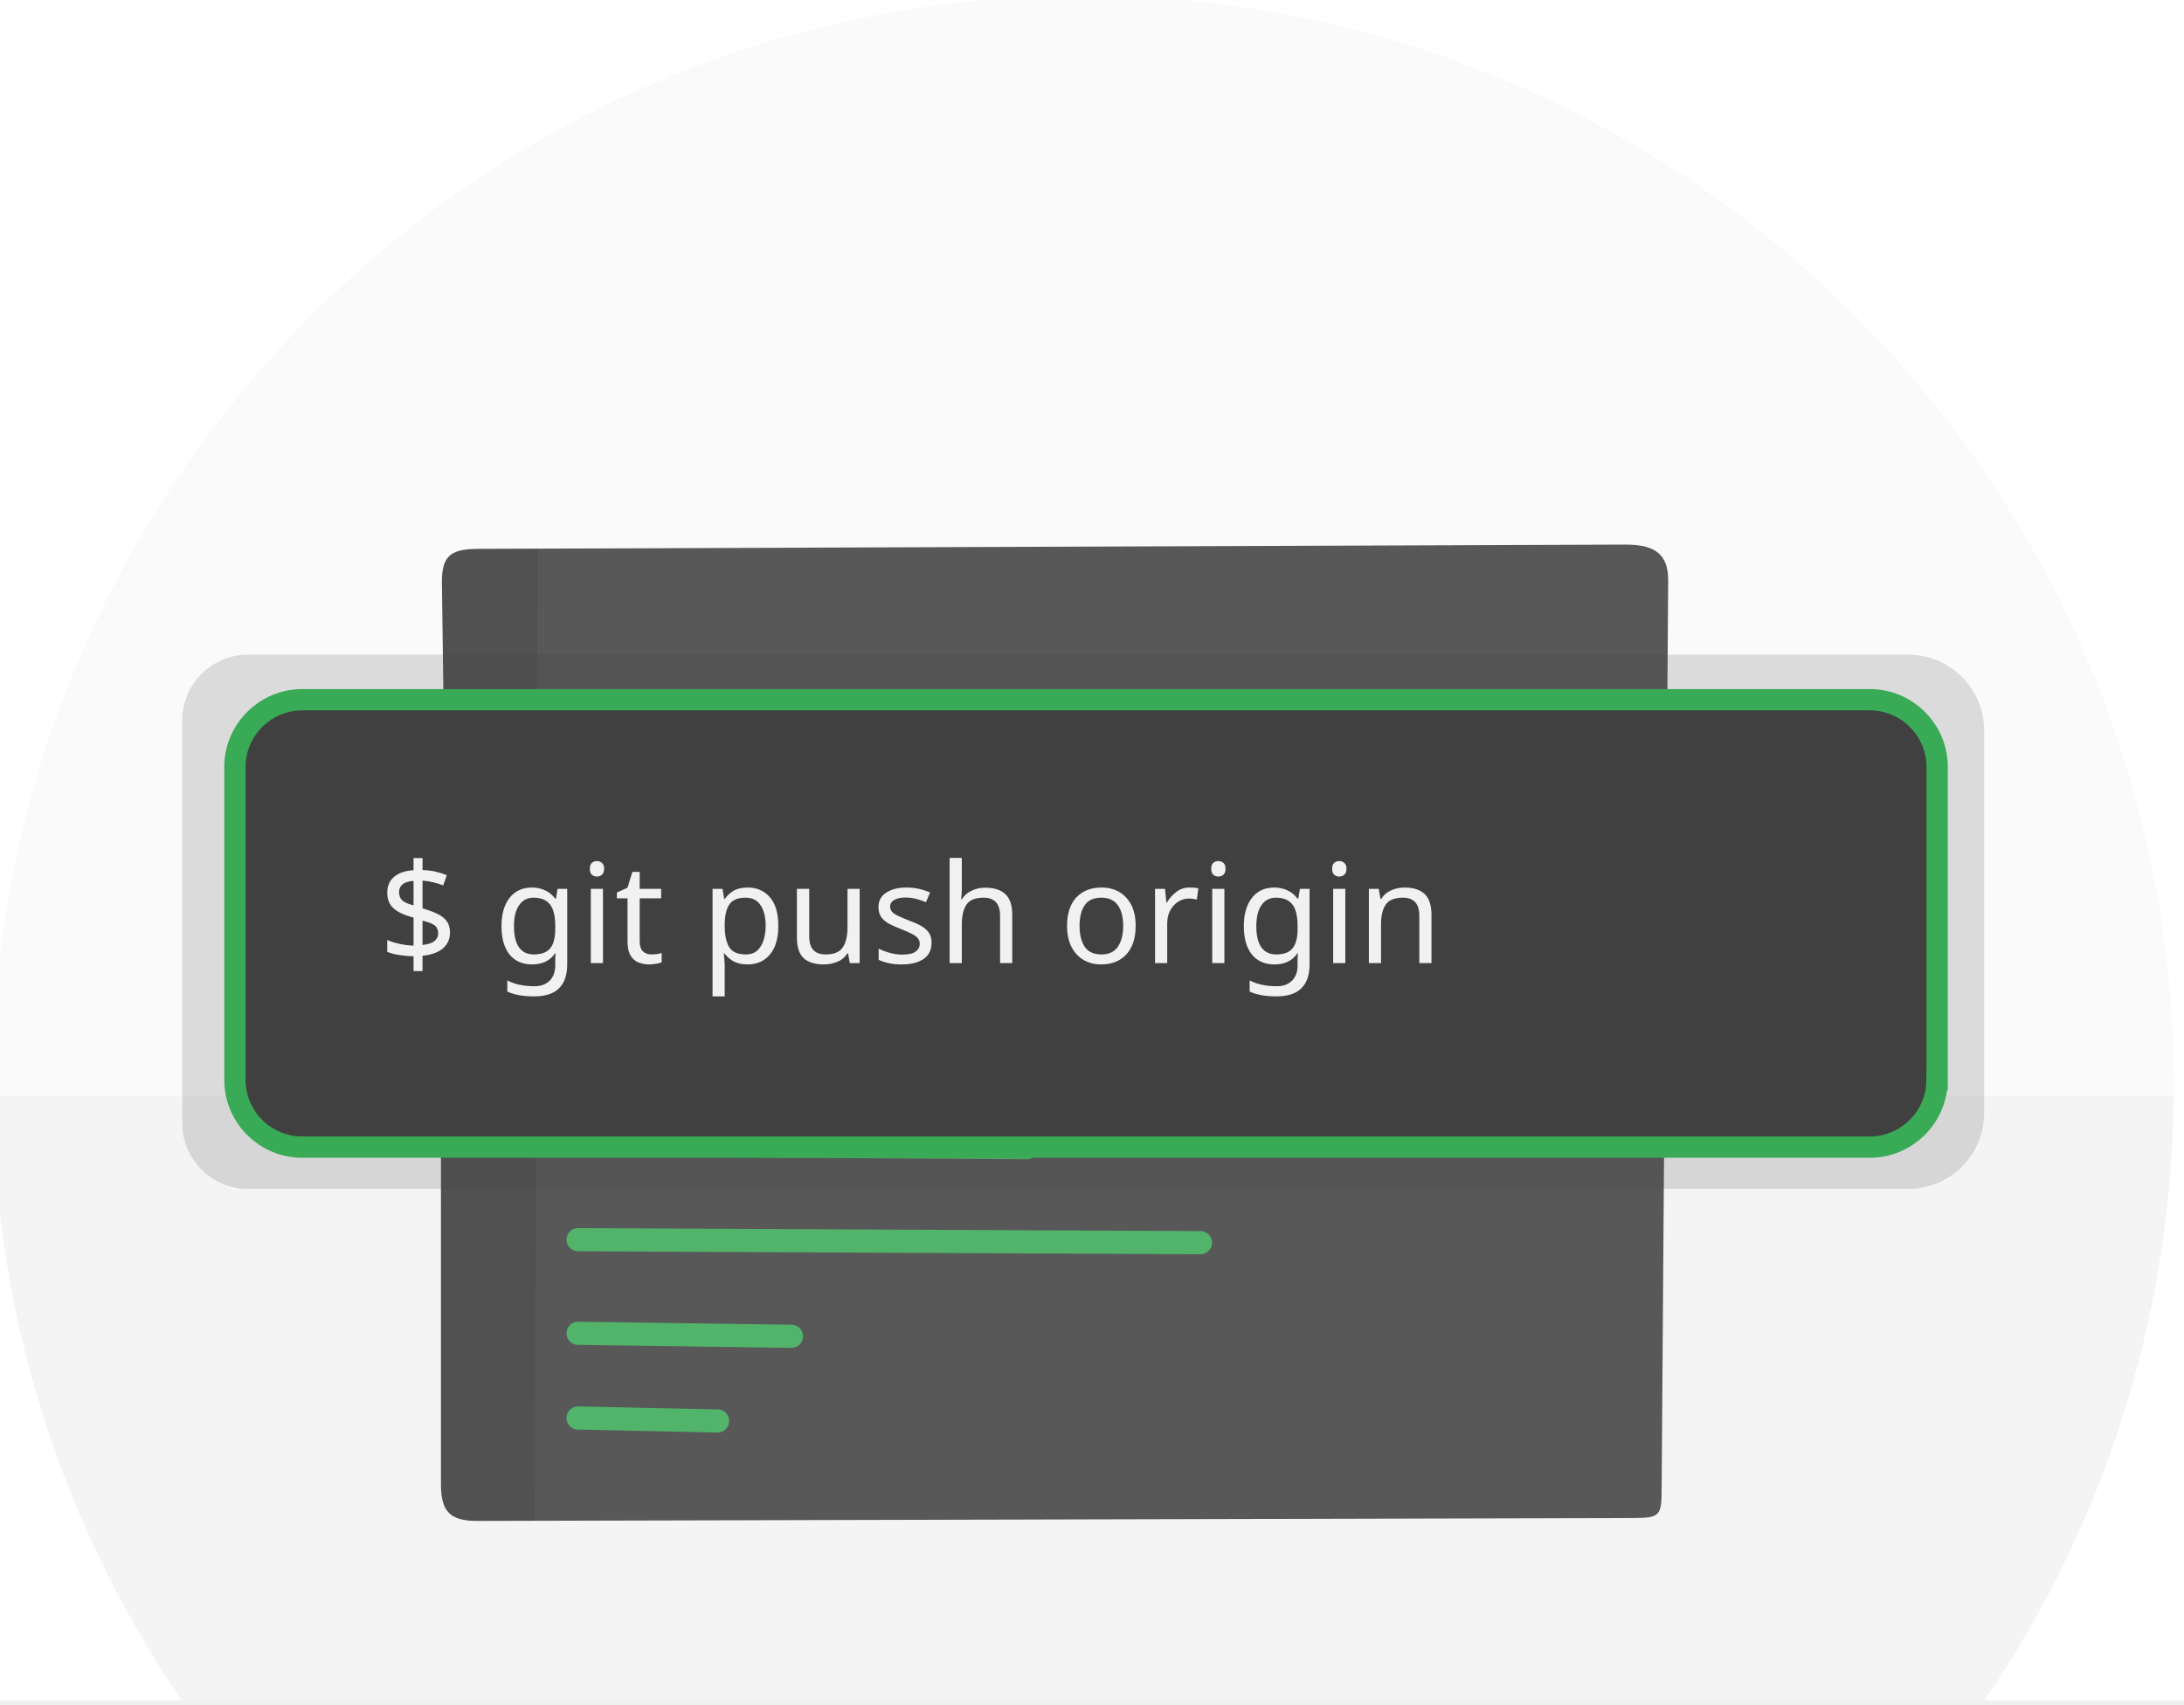
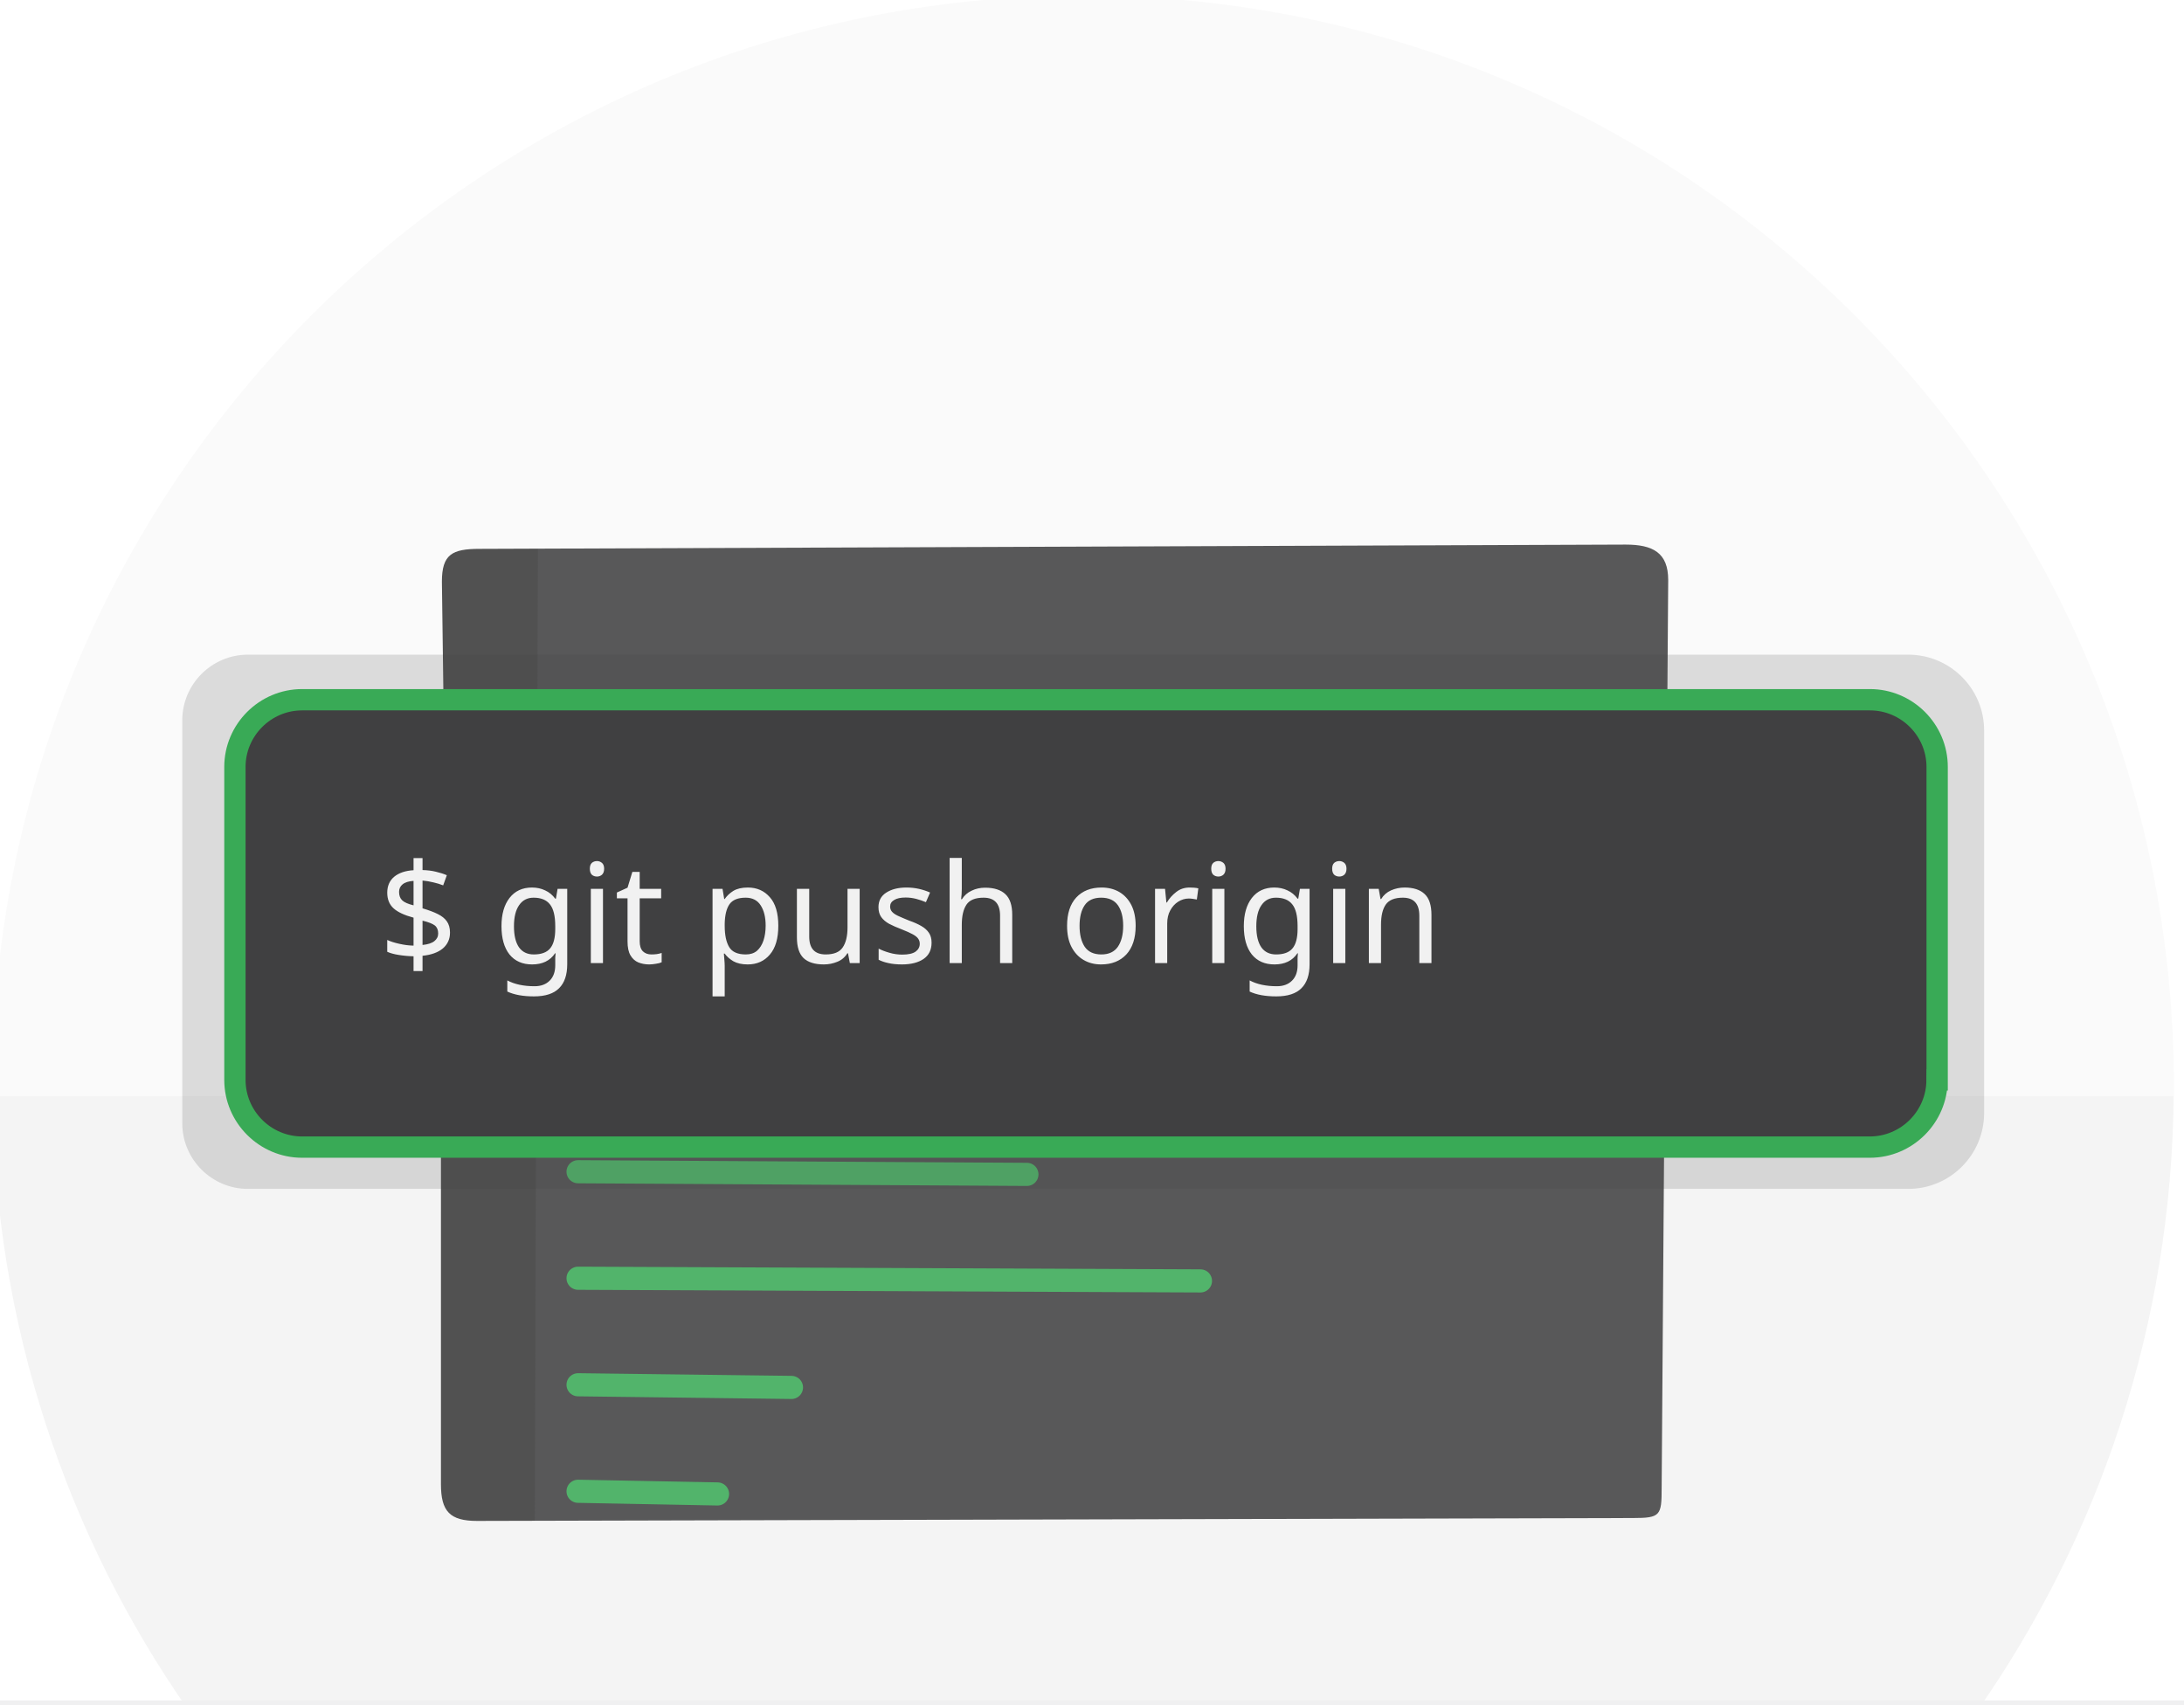
<svg xmlns="http://www.w3.org/2000/svg" version="1.1" x="0px" y="0px" viewBox="58 10 205 160" style="enable-background:new 0 0 330.55 186.41;">
  <defs>
    <style type="text/css">
      .st0{fill:#FAFAFA;}
      .st1{fill:#F4F4F4;}
      .st2{fill:none;stroke:#F0F0F1;stroke-width:2;stroke-miterlimit:10;}
      .st3{opacity:0.87;}
      .st4{fill:#404041;}
      .st5{fill:none;stroke:#F0F0F1;stroke-width:2;stroke-linecap:round;stroke-linejoin:round;stroke-miterlimit:10;}
      .st6{fill:none;stroke:#39AA56;stroke-width:2.173;stroke-linecap:round;stroke-linejoin:round;stroke-miterlimit:10;}
      .st7{fill:#383838;}
      .st8{fill:none;stroke:#F4F4F4;stroke-width:2;stroke-linecap:round;stroke-linejoin:round;stroke-miterlimit:10;}
      .st9{opacity:0.17;}
      .st10{fill:none;stroke:#39AA56;stroke-width:2;stroke-miterlimit:10;}
      .st11{fill:none;}
      .st12{fill:#F1F1F1;}
      .st13{font-family:'Cousine-Regular';}
      .st14{font-size:13px;}
    </style>
    <clipPath id="external-mask">
      <path d="M 213.97 149.72 C 213.97 152.28 213.848 152.511 211.288 152.511 L 102.786 152.783 C 100.226 152.783 99.389 151.889 99.389 149.329 L 99.391 89.687 C 99.391 87.127 99.686 80.109 99.686 80.109 L 99.479 64.604 C 99.479 62.044 100.44 61.527 103 61.527 L 210.591 61.126 C 213.151 61.126 214.585 61.89 214.585 64.45 L 213.97 149.72 Z" />
    </clipPath>
  </defs>
  <g>
    <g>
      <g>
        <path class="st0" d="M262.05,111.97c0-56.55-45.84-102.39-102.39-102.39S57.27,55.42,57.27,111.97c0,0.31,0.02,0.61,0.02,0.92 h204.75C262.04,112.58,262.05,112.27,262.05,111.97z" />
        <path class="st1" d="M243.58,170.63c11.47-16.38,18.26-36.28,18.45-57.75H57.29c0.19,21.47,6.98,41.37,18.45,57.75H243.58z" />
      </g>
      <line class="st2" x1="8.27" y1="170.63" x2="314.93" y2="170.63" />
    </g>
    <g class="st3" clip-path="url(#external-mask)">
      <g>
        <path class="st4" d="M215.72,149.79c0,2.56-2.1,4.66-4.66,4.66h-108.8c-2.56,0-4.66-2.1-4.66-4.66V89.22c0-2.56,0-6.76,0-9.33 v-16c0-2.56,2.1-4.66,4.66-4.66h108.8c2.56,0,4.66,2.1,4.66,4.66V149.79z" />
        <path class="st5" d="M215.72,149.79c0,2.56-2.1,4.66-4.66,4.66h-108.8c-2.56,0-4.66-2.1-4.66-4.66V89.22c0-2.56,0-6.76,0-9.33 v-16c0-2.56,2.1-4.66,4.66-4.66h108.8c2.56,0,4.66,2.1,4.66,4.66V149.79z" />
      </g>
      <g>
-         <animateTransform id="anim4" type="translate" begin="0s" dur="3s" attributeName="transform" values="0 36; 0 0" keySplines="0 0 1 1" keyTimes="0;1" calcMode="spline" repeatCount="indefinite" attributeType="XML" />
-         <line class="st6" x1="112.26" y1="80.74" x2="154.39" y2="81.02" />
-         <line class="st6" x1="112.26" y1="90.75" x2="170.68" y2="91.03" />
-         <line class="st6" x1="112.26" y1="99.65" x2="129.05" y2="99.93" />
-         <line class="st6" x1="112.26" y1="108.56" x2="202.94" y2="108.84" />
-         <line class="st6" x1="112.26" y1="117.47" x2="154.39" y2="117.75" />
-         <line class="st6" x1="112.26" y1="126.38" x2="170.68" y2="126.66" />
-         <line class="st6" x1="112.26" y1="135.17" x2="132.29" y2="135.45" />
-         <line class="st6" x1="112.26" y1="143.12" x2="125.35" y2="143.4" />
+         <animateTransform id="anim4" type="translate" begin="0s" dur="3s" attributeName="transform" values="0 0; 0 -80" keySplines="0 0 1 1" keyTimes="0;1" calcMode="spline" repeatCount="indefinite" attributeType="XML" />
+         <line class="st6" x1="112.26" y1="80" x2="154.39" y2="80.25" />
+         <line class="st6" x1="112.26" y1="90" x2="170.68" y2="90.25" />
+         <line class="st6" x1="112.26" y1="100" x2="129.05" y2="100.25" />
+         <line class="st6" x1="112.26" y1="110" x2="202.94" y2="110.25" />
+         <line class="st6" x1="112.26" y1="120" x2="154.39" y2="120.25" />
+         <line class="st6" x1="112.26" y1="130" x2="170.68" y2="130.25" />
+         <line class="st6" x1="112.26" y1="140" x2="132.29" y2="140.25" />
+         <line class="st6" x1="112.26" y1="150" x2="125.35" y2="150.25" />
+         <line class="st6" x1="112.26" y1="160" x2="154.39" y2="160.25" />
+         <line class="st6" x1="112.26" y1="170" x2="170.68" y2="170.25" />
+         <line class="st6" x1="112.26" y1="180" x2="129.05" y2="180.25" />
+         <line class="st6" x1="112.26" y1="190" x2="202.94" y2="190.25" />
+         <line class="st6" x1="112.26" y1="200" x2="154.39" y2="200.25" />
+         <line class="st6" x1="112.26" y1="210" x2="170.68" y2="210.25" />
+         <line class="st6" x1="112.26" y1="220" x2="132.29" y2="220.25" />
+         <line class="st6" x1="112.26" y1="230" x2="125.35" y2="230.25" />
      </g>
      <g>
        <path class="st7" d="M108.19,154.46h-5.93c-2.56,0-4.66-2.1-4.66-4.66V89.22c0-2.56,0-6.76,0-9.33v-16c0-2.56,2.1-4.66,4.66-4.66 h6.23" />
        <path class="st8" d="M108.19,154.46h-5.93c-2.56,0-4.66-2.1-4.66-4.66V89.22c0-2.56,0-6.76,0-9.33v-16c0-2.56,2.1-4.66,4.66-4.66 h6.23" />
      </g>
    </g>
    <g>
      <g class="st9">
        <animate id="anim1" attributeName="opacity" from="0" to="0.4" dur="0.5s" begin="0s;anim2.end" fill="freeze" />
        <animate id="anim2" attributeName="opacity" from="0.4" to="0" dur="0.5s" begin="anim1.end" fill="freeze" />
        <path class="st4" d="M237.12,121.61H81.26c-3.38,0-6.15-2.77-6.15-6.15V97.23c0-3.38,0-8.92,0-12.3v-7.32 c0-3.38,2.77-6.15,6.15-6.15h155.86c3.93,0,7.12,3.19,7.12,7.12v35.92C244.23,118.42,241.05,121.61,237.12,121.61z" style="" />
      </g>
      <g>
        <g>
          <path class="st4" d="M239.82,111.38c0,3.47-2.84,6.31-6.31,6.31H86.36c-3.47,0-6.31-2.84-6.31-6.31v-11.35 c0-3.47,0-9.15,0-12.61V82c0-3.47,2.84-6.31,6.31-6.31h147.16c3.47,0,6.31,2.84,6.31,6.31V111.38z" />
          <path class="st10" d="M239.82,111.38c0,3.47-2.84,6.31-6.31,6.31H86.36c-3.47,0-6.31-2.84-6.31-6.31v-11.35 c0-3.47,0-9.15,0-12.61V82c0-3.47,2.84-6.31,6.31-6.31h147.16c3.47,0,6.31,2.84,6.31,6.31V111.38z" />
        </g>
        <rect x="80.85" y="91.08" class="st11" width="158.18" height="14.15" />
        <text transform="matrix(1 0 0 1 93.5359 100.4145)" class="st12 st13 st14" style="white-space: pre;">$ git push origin</text>
      </g>
    </g>
  </g>
</svg>
